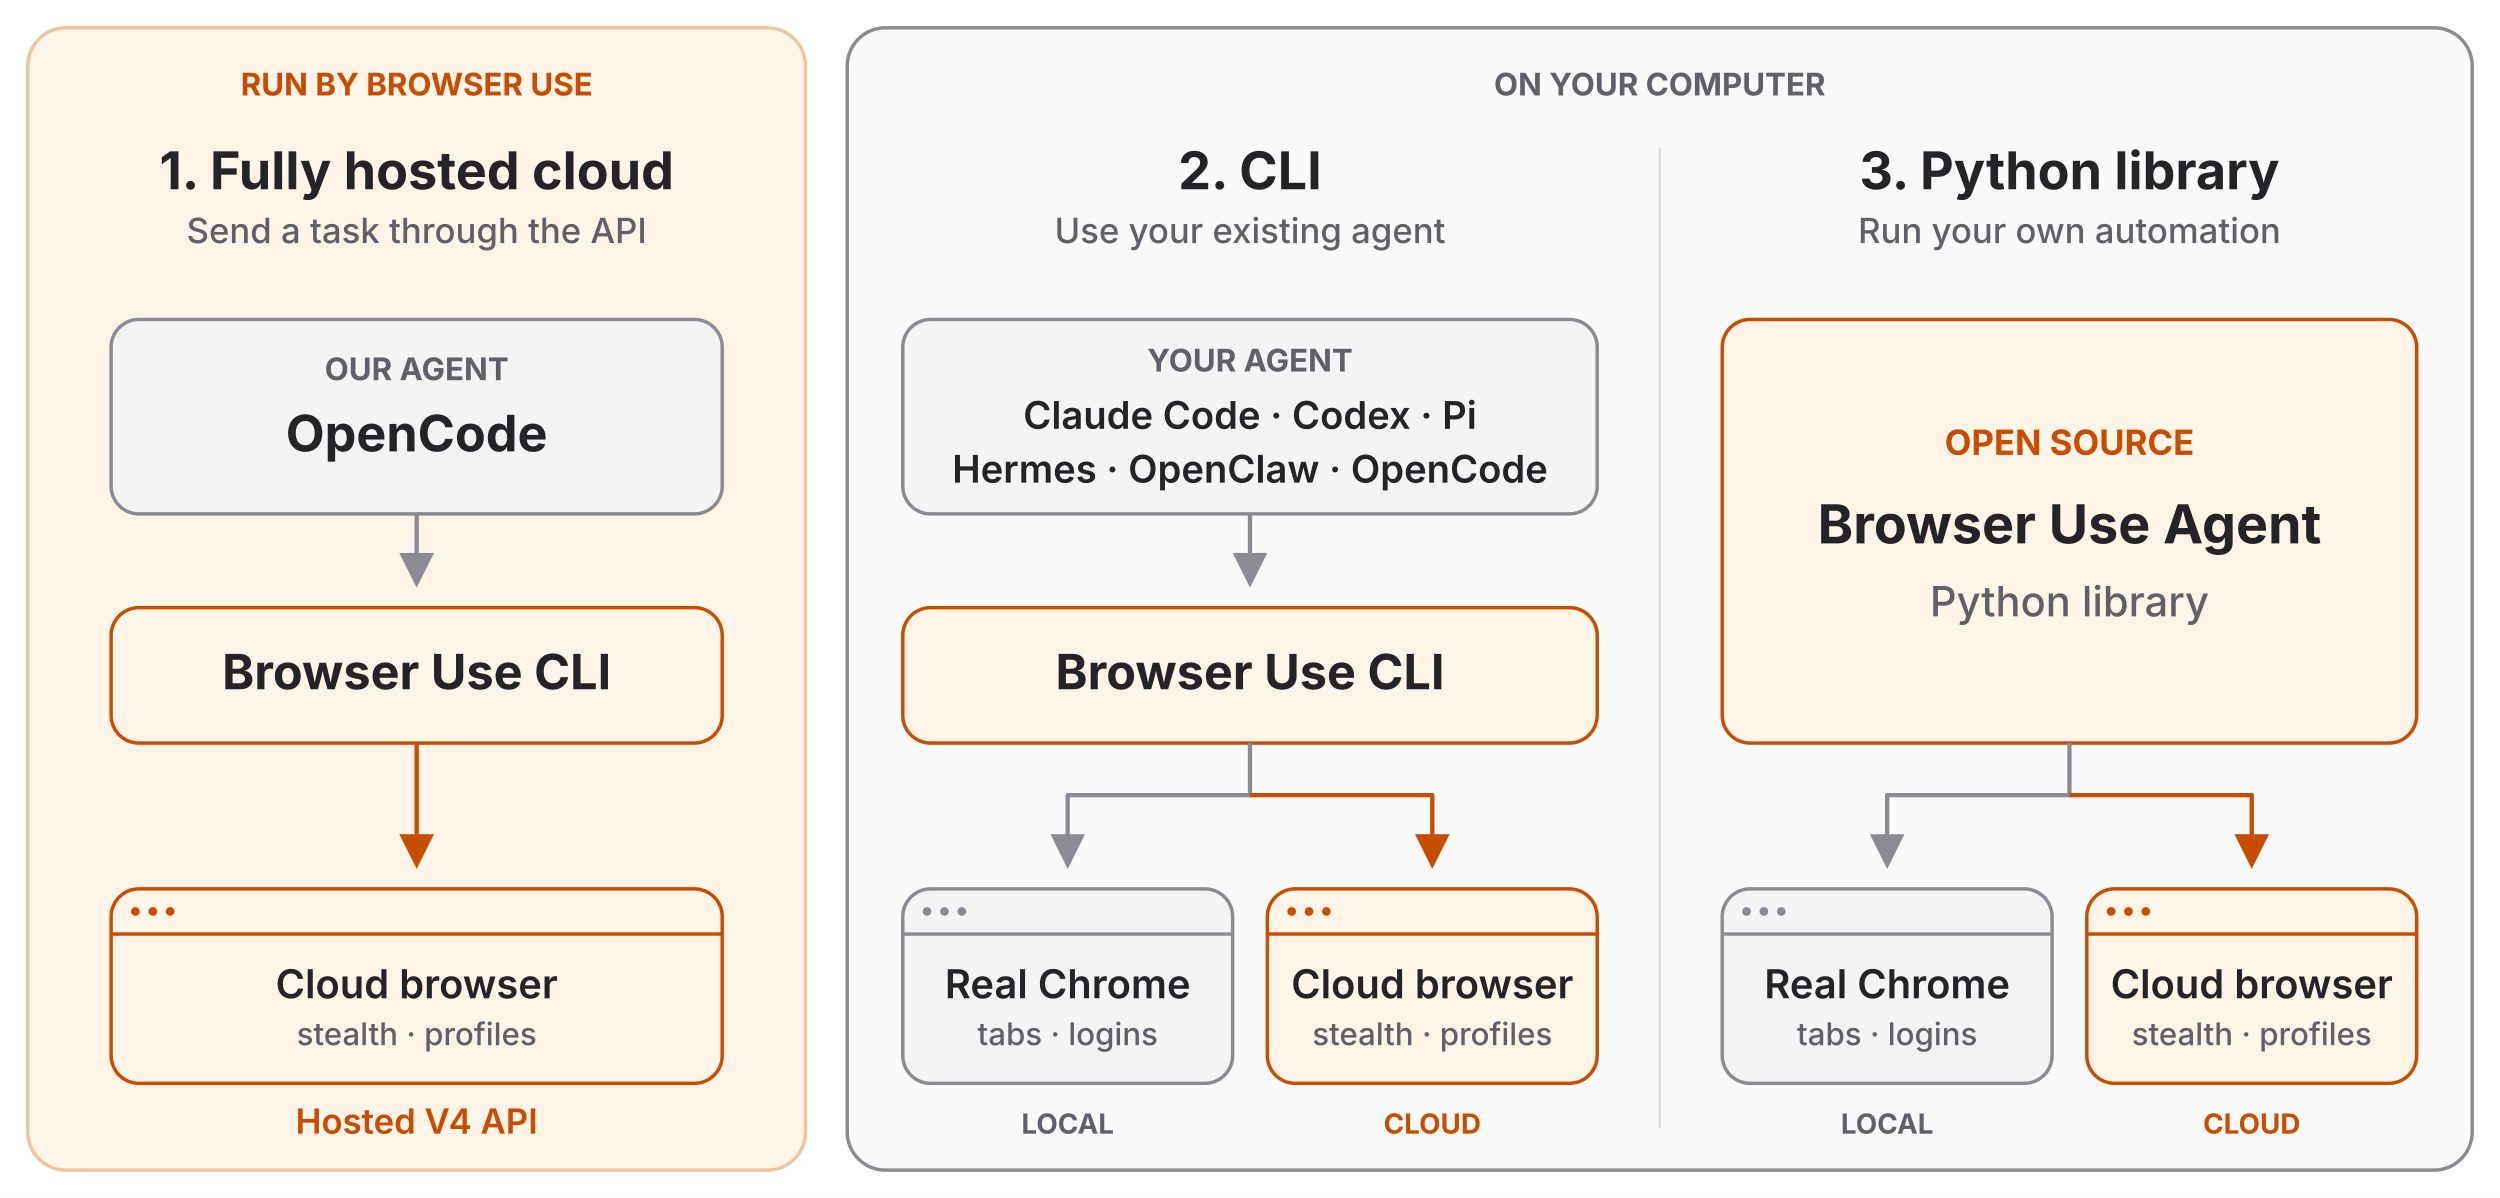
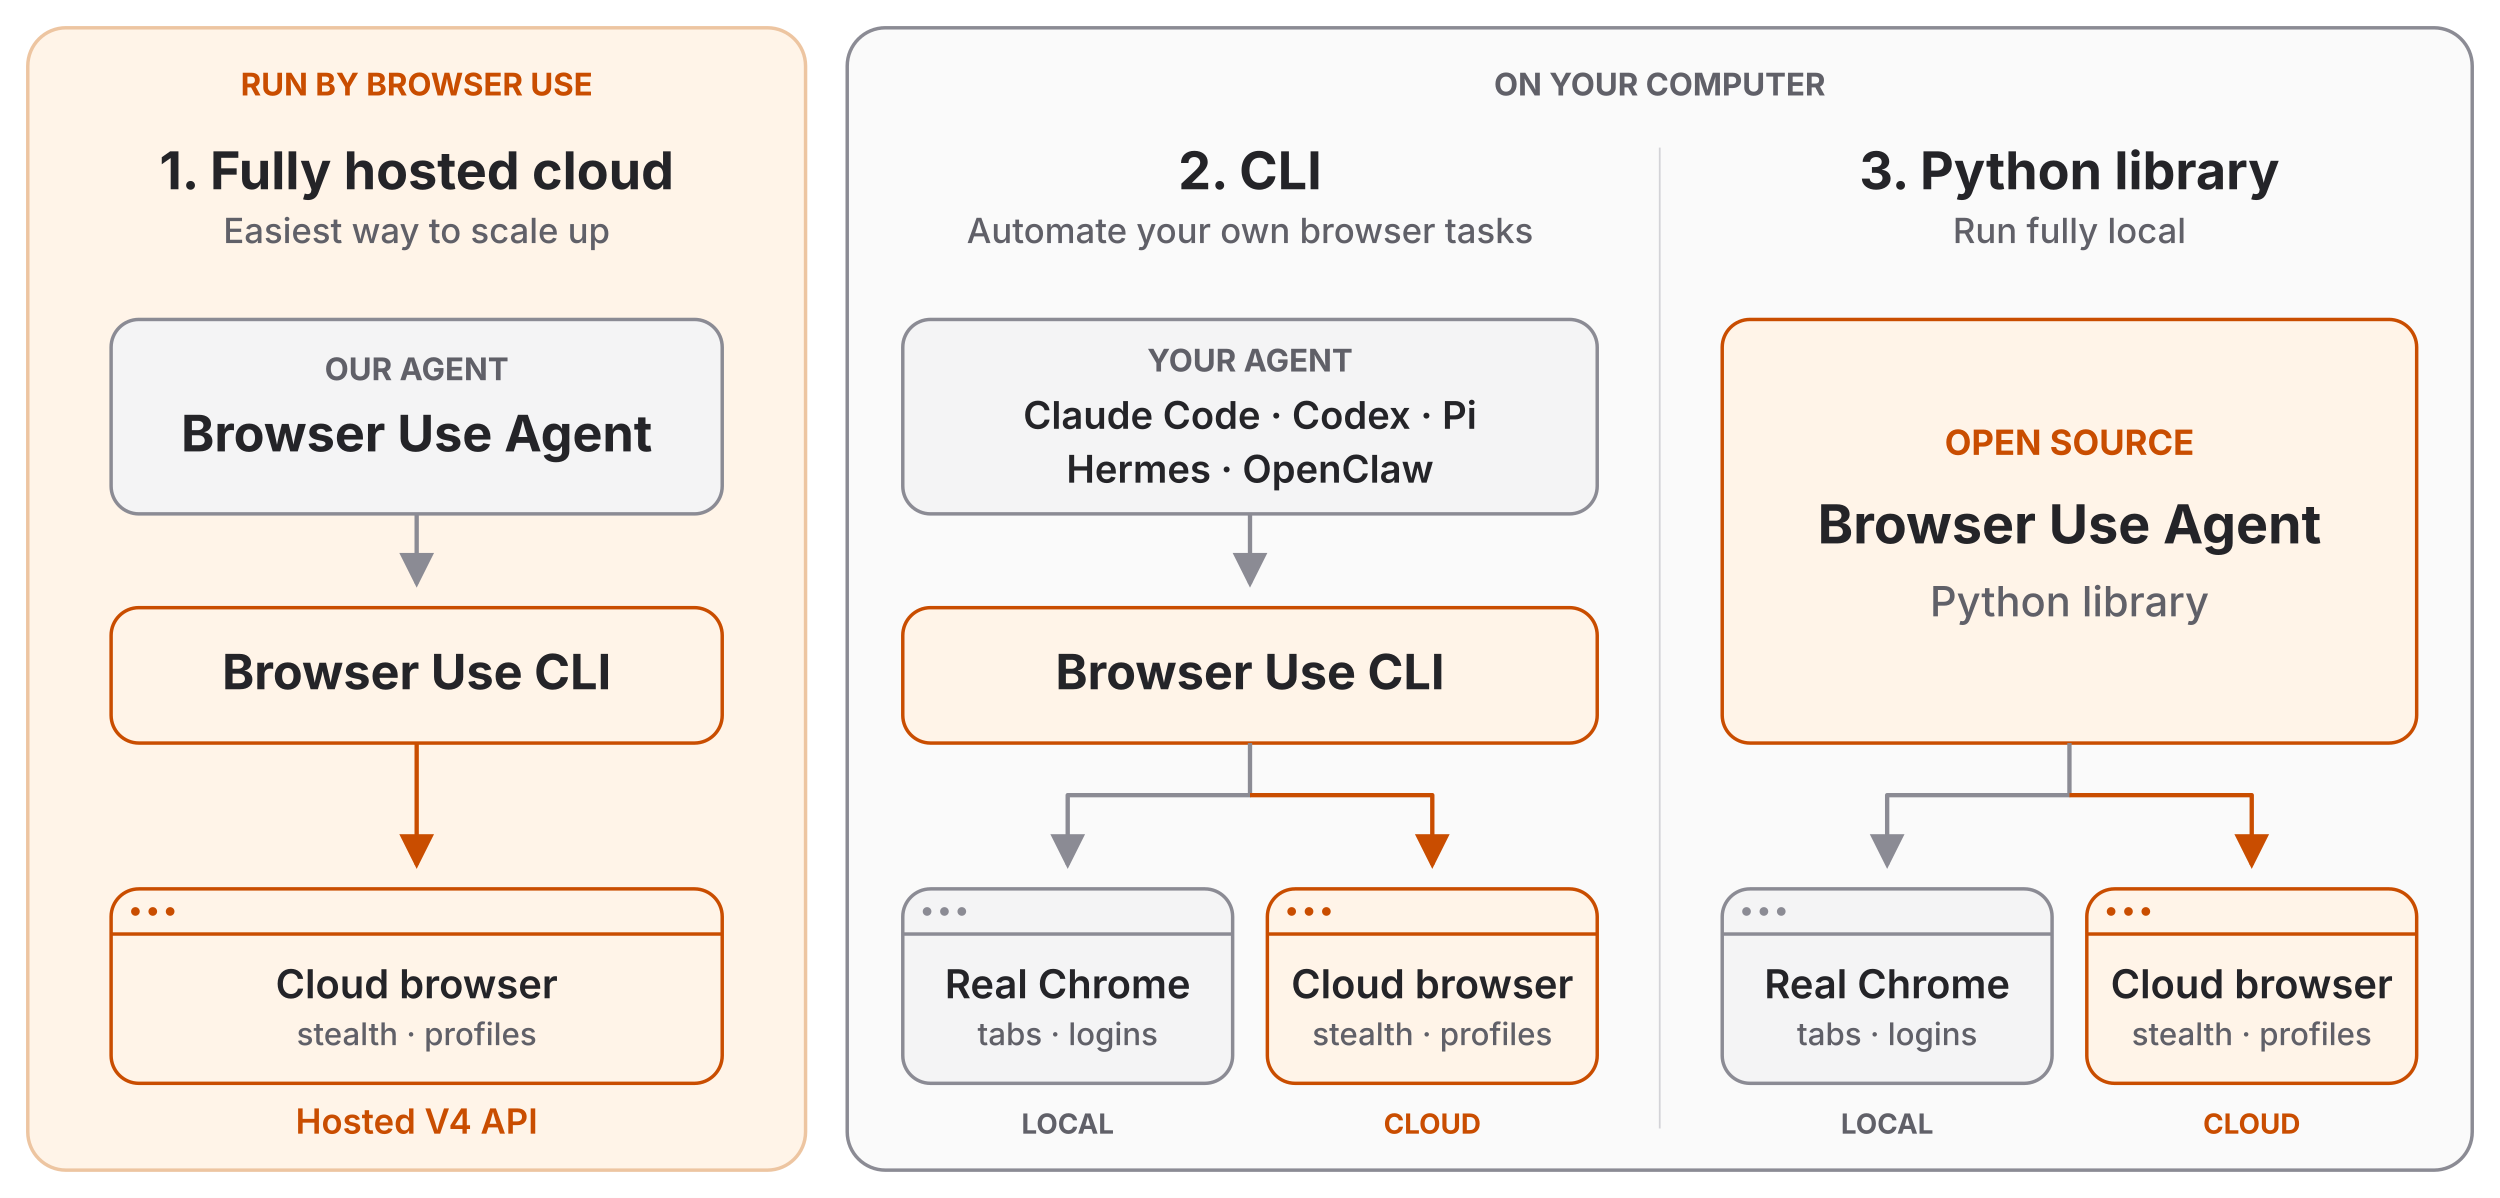
<svg xmlns="http://www.w3.org/2000/svg" width="1440" height="690" viewBox="0 0 1440 690" role="img" aria-labelledby="title desc">
  <defs>
    <marker id="arrow" markerWidth="8" markerHeight="8" refX="7" refY="4" orient="auto">
      <path d="M0 0L8 4L0 8Z" fill="#8B8B94" />
    </marker>
    <marker id="cloud-arrow" markerWidth="8" markerHeight="8" refX="7" refY="4" orient="auto">
      <path d="M0 0L8 4L0 8Z" fill="#C94D00" />
    </marker>
  </defs>
  <rect width="1440" height="690" fill="#FFFFFF" />
  <g font-family="Inter, ui-sans-serif, system-ui, sans-serif">
    <rect x="16" y="16" width="448" height="658" rx="22" fill="#FFF4E8" stroke="#EDC5A1" stroke-width="2" />
    <rect x="488" y="16" width="936" height="658" rx="22" fill="#FAFAFA" stroke="#8B8B94" stroke-width="2" />
    <text x="240" y="55" text-anchor="middle" fill="#C94D00" font-size="18" font-weight="700">RUN BY BROWSER USE</text>
    <text x="956" y="55" text-anchor="middle" fill="#606068" font-size="18" font-weight="700">ON YOUR COMPUTER</text>
    <path d="M956 85V650" stroke="#8B8B94" stroke-opacity="0.35" />
    <text x="240" y="109" text-anchor="middle" fill="#242428" font-size="30" font-weight="750">1. Fully hosted cloud</text>
    <text x="720" y="109" text-anchor="middle" fill="#242428" font-size="30" font-weight="750">2. CLI</text>
    <text x="1192" y="109" text-anchor="middle" fill="#242428" font-size="30" font-weight="750">3. Python library</text>
-     <text x="240" y="140" text-anchor="middle" fill="#606068" font-size="20" font-weight="450">Send a task through the API</text>
-     <text x="720" y="140" text-anchor="middle" fill="#606068" font-size="20" font-weight="450">Use your existing agent</text>
-     <text x="1192" y="140" text-anchor="middle" fill="#606068" font-size="20" font-weight="450">Run your own automation</text>
+     <text x="240" y="140" text-anchor="middle" fill="#606068" font-size="20" font-weight="450">Easiest way to scale up</text>
+     <text x="720" y="140" text-anchor="middle" fill="#606068" font-size="20" font-weight="450">Automate your own browser tasks</text>
+     <text x="1192" y="140" text-anchor="middle" fill="#606068" font-size="20" font-weight="450">Run fully local</text>
    <rect x="64" y="184" width="352" height="112" rx="16" fill="#F4F4F5" stroke="#8B8B94" stroke-width="2" />
    <text x="240" y="219" text-anchor="middle" fill="#606068" font-size="18" font-weight="700">OUR AGENT</text>
-     <text x="240" y="260" text-anchor="middle" fill="#242428" font-size="29" font-weight="750">OpenCode</text>
+     <text x="240" y="260" text-anchor="middle" fill="#242428" font-size="29" font-weight="750">Browser Use Agent</text>
    <rect x="520" y="184" width="400" height="112" rx="16" fill="#F4F4F5" stroke="#8B8B94" stroke-width="2" />
    <text x="720" y="214" text-anchor="middle" fill="#606068" font-size="18" font-weight="700">YOUR AGENT</text>
    <text x="720" y="247" text-anchor="middle" fill="#242428" font-size="22" font-weight="600">Claude Code · Codex · Pi</text>
-     <text x="720" y="278" text-anchor="middle" fill="#242428" font-size="22" font-weight="600">Hermes · OpenClaw · OpenCode</text>
+     <text x="720" y="278" text-anchor="middle" fill="#242428" font-size="22" font-weight="600">Hermes · OpenClaw</text>
    <rect x="992" y="184" width="400" height="244" rx="16" fill="#FFF4E8" stroke="#C94D00" stroke-width="2" />
    <text x="1192" y="262" text-anchor="middle" fill="#C94D00" font-size="20" font-weight="700">OPEN SOURCE</text>
    <text x="1192" y="313" text-anchor="middle" fill="#242428" font-size="31" font-weight="750">Browser Use Agent</text>
    <text x="1192" y="355" text-anchor="middle" fill="#606068" font-size="24" font-weight="450">Python library</text>
    <path d="M240 296V336" fill="none" stroke="#8B8B94" stroke-width="2.5" stroke-linejoin="round" marker-end="url(#arrow)" />
    <path d="M720 296V336" fill="none" stroke="#8B8B94" stroke-width="2.5" stroke-linejoin="round" marker-end="url(#arrow)" />
    <rect x="64" y="350" width="352" height="78" rx="16" fill="#FFF4E8" stroke="#C94D00" stroke-width="2" />
    <text x="240.0" y="397" text-anchor="middle" fill="#242428" font-size="28" font-weight="750">Browser Use CLI</text>
    <rect x="520" y="350" width="400" height="78" rx="16" fill="#FFF4E8" stroke="#C94D00" stroke-width="2" />
    <text x="720.0" y="397" text-anchor="middle" fill="#242428" font-size="28" font-weight="750">Browser Use CLI</text>
    <path d="M240 428V498" fill="none" stroke="#C94D00" stroke-width="2.5" stroke-linejoin="round" marker-end="url(#cloud-arrow)" />
    <rect x="64" y="512" width="352" height="112" rx="16" fill="#FFF4E8" stroke="#C94D00" stroke-width="2" />
    <path d="M64 538H416" stroke="#C94D00" stroke-width="2" />
    <circle cx="78" cy="525" r="2.5" fill="#C94D00" />
    <circle cx="88" cy="525" r="2.5" fill="#C94D00" />
    <circle cx="98" cy="525" r="2.5" fill="#C94D00" />
    <text x="240.0" y="575" text-anchor="middle" fill="#242428" font-size="23" font-weight="600">Cloud browser</text>
    <text x="240.0" y="602" text-anchor="middle" fill="#606068" font-size="18" font-weight="450">stealth · profiles</text>
    <text x="240" y="653" text-anchor="middle" fill="#C94D00" font-size="20" font-weight="600">Hosted V4 API</text>
    <path d="M720 428V458H615V498" fill="none" stroke="#8B8B94" stroke-width="2.5" stroke-linejoin="round" marker-end="url(#arrow)" />
    <path d="M720 458H825V498" fill="none" stroke="#C94D00" stroke-width="2.5" stroke-linejoin="round" marker-end="url(#cloud-arrow)" />
    <text x="615" y="653" text-anchor="middle" fill="#606068" font-size="16" font-weight="700">LOCAL</text>
    <text x="825" y="653" text-anchor="middle" fill="#C94D00" font-size="16" font-weight="700">CLOUD</text>
    <rect x="520" y="512" width="190" height="112" rx="16" fill="#F4F4F5" stroke="#8B8B94" stroke-width="2" />
    <path d="M520 538H710" stroke="#8B8B94" stroke-width="2" />
    <circle cx="534" cy="525" r="2.5" fill="#8B8B94" />
    <circle cx="544" cy="525" r="2.5" fill="#8B8B94" />
    <circle cx="554" cy="525" r="2.5" fill="#8B8B94" />
    <text x="615.0" y="575" text-anchor="middle" fill="#242428" font-size="23" font-weight="600">Real Chrome</text>
    <text x="615.0" y="602" text-anchor="middle" fill="#606068" font-size="18" font-weight="450">tabs · logins</text>
    <rect x="730" y="512" width="190" height="112" rx="16" fill="#FFF4E8" stroke="#C94D00" stroke-width="2" />
    <path d="M730 538H920" stroke="#C94D00" stroke-width="2" />
    <circle cx="744" cy="525" r="2.5" fill="#C94D00" />
    <circle cx="754" cy="525" r="2.5" fill="#C94D00" />
    <circle cx="764" cy="525" r="2.5" fill="#C94D00" />
    <text x="825.0" y="575" text-anchor="middle" fill="#242428" font-size="23" font-weight="600">Cloud browser</text>
    <text x="825.0" y="602" text-anchor="middle" fill="#606068" font-size="18" font-weight="450">stealth · profiles</text>
    <path d="M1192 428V458H1087V498" fill="none" stroke="#8B8B94" stroke-width="2.5" stroke-linejoin="round" marker-end="url(#arrow)" />
    <path d="M1192 458H1297V498" fill="none" stroke="#C94D00" stroke-width="2.5" stroke-linejoin="round" marker-end="url(#cloud-arrow)" />
    <text x="1087" y="653" text-anchor="middle" fill="#606068" font-size="16" font-weight="700">LOCAL</text>
    <text x="1297" y="653" text-anchor="middle" fill="#C94D00" font-size="16" font-weight="700">CLOUD</text>
    <rect x="992" y="512" width="190" height="112" rx="16" fill="#F4F4F5" stroke="#8B8B94" stroke-width="2" />
    <path d="M992 538H1182" stroke="#8B8B94" stroke-width="2" />
    <circle cx="1006" cy="525" r="2.5" fill="#8B8B94" />
    <circle cx="1016" cy="525" r="2.5" fill="#8B8B94" />
    <circle cx="1026" cy="525" r="2.5" fill="#8B8B94" />
    <text x="1087.0" y="575" text-anchor="middle" fill="#242428" font-size="23" font-weight="600">Real Chrome</text>
    <text x="1087.0" y="602" text-anchor="middle" fill="#606068" font-size="18" font-weight="450">tabs · logins</text>
    <rect x="1202" y="512" width="190" height="112" rx="16" fill="#FFF4E8" stroke="#C94D00" stroke-width="2" />
    <path d="M1202 538H1392" stroke="#C94D00" stroke-width="2" />
    <circle cx="1216" cy="525" r="2.5" fill="#C94D00" />
    <circle cx="1226" cy="525" r="2.5" fill="#C94D00" />
    <circle cx="1236" cy="525" r="2.5" fill="#C94D00" />
    <text x="1297.0" y="575" text-anchor="middle" fill="#242428" font-size="23" font-weight="600">Cloud browser</text>
    <text x="1297.0" y="602" text-anchor="middle" fill="#606068" font-size="18" font-weight="450">stealth · profiles</text>
  </g>
</svg>
